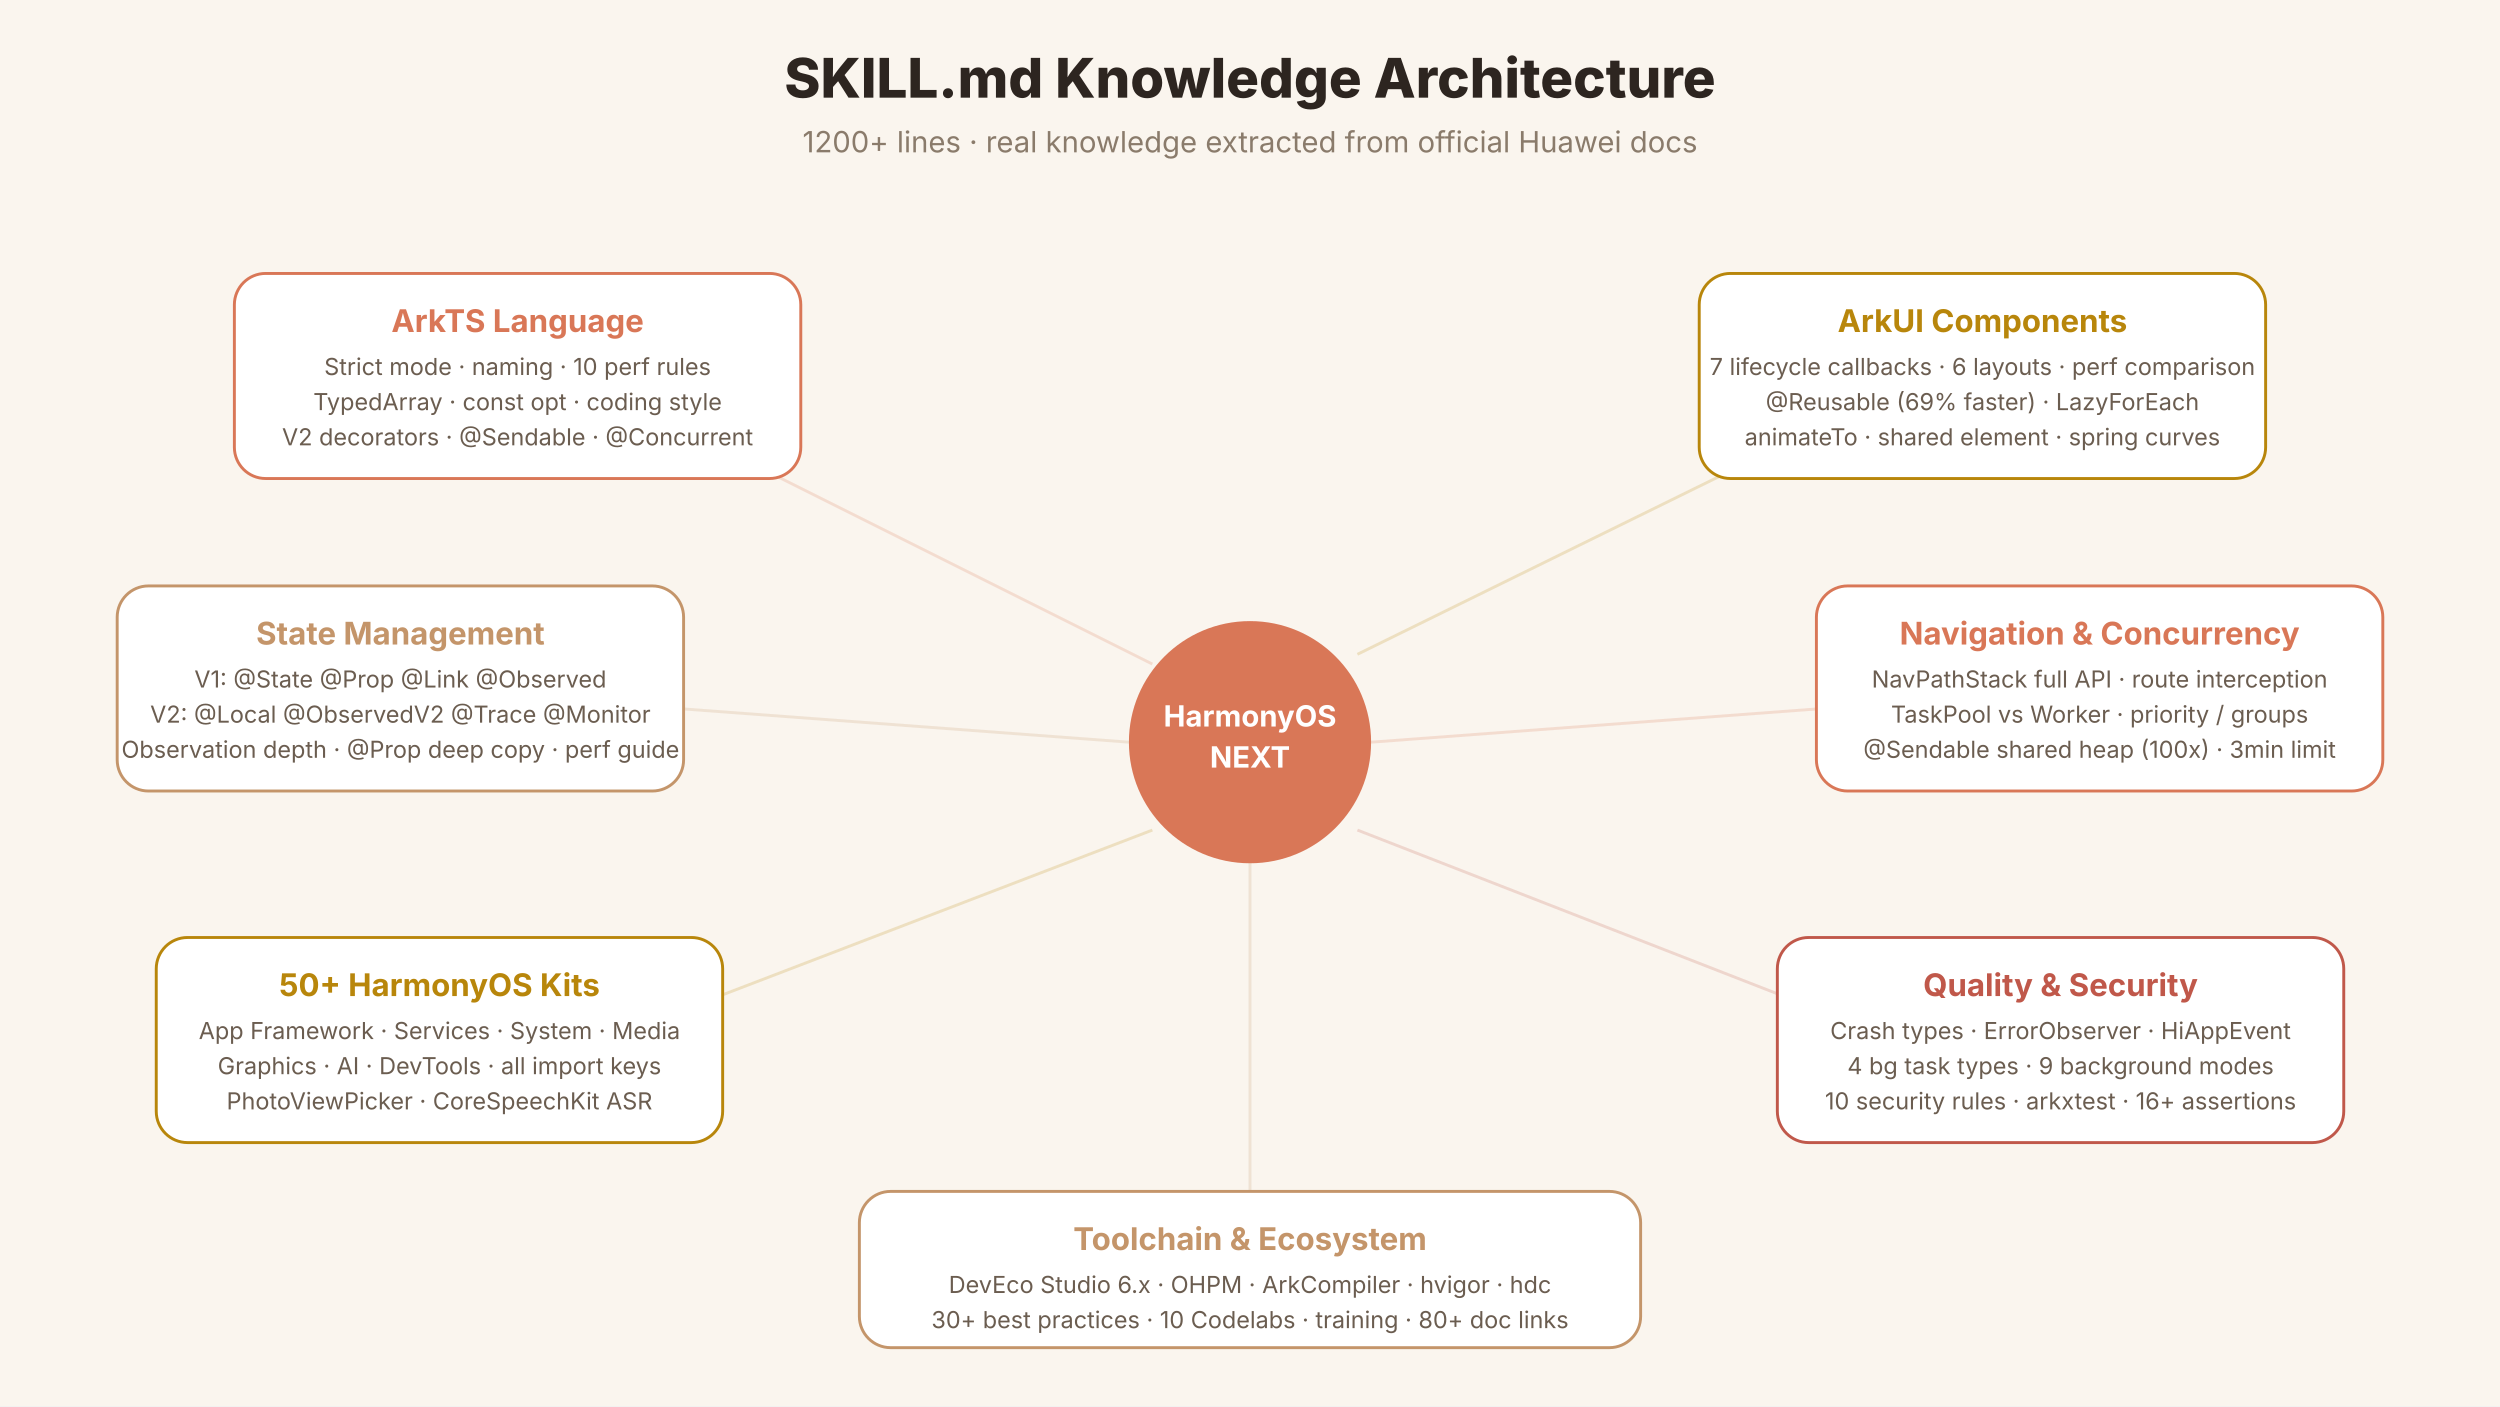
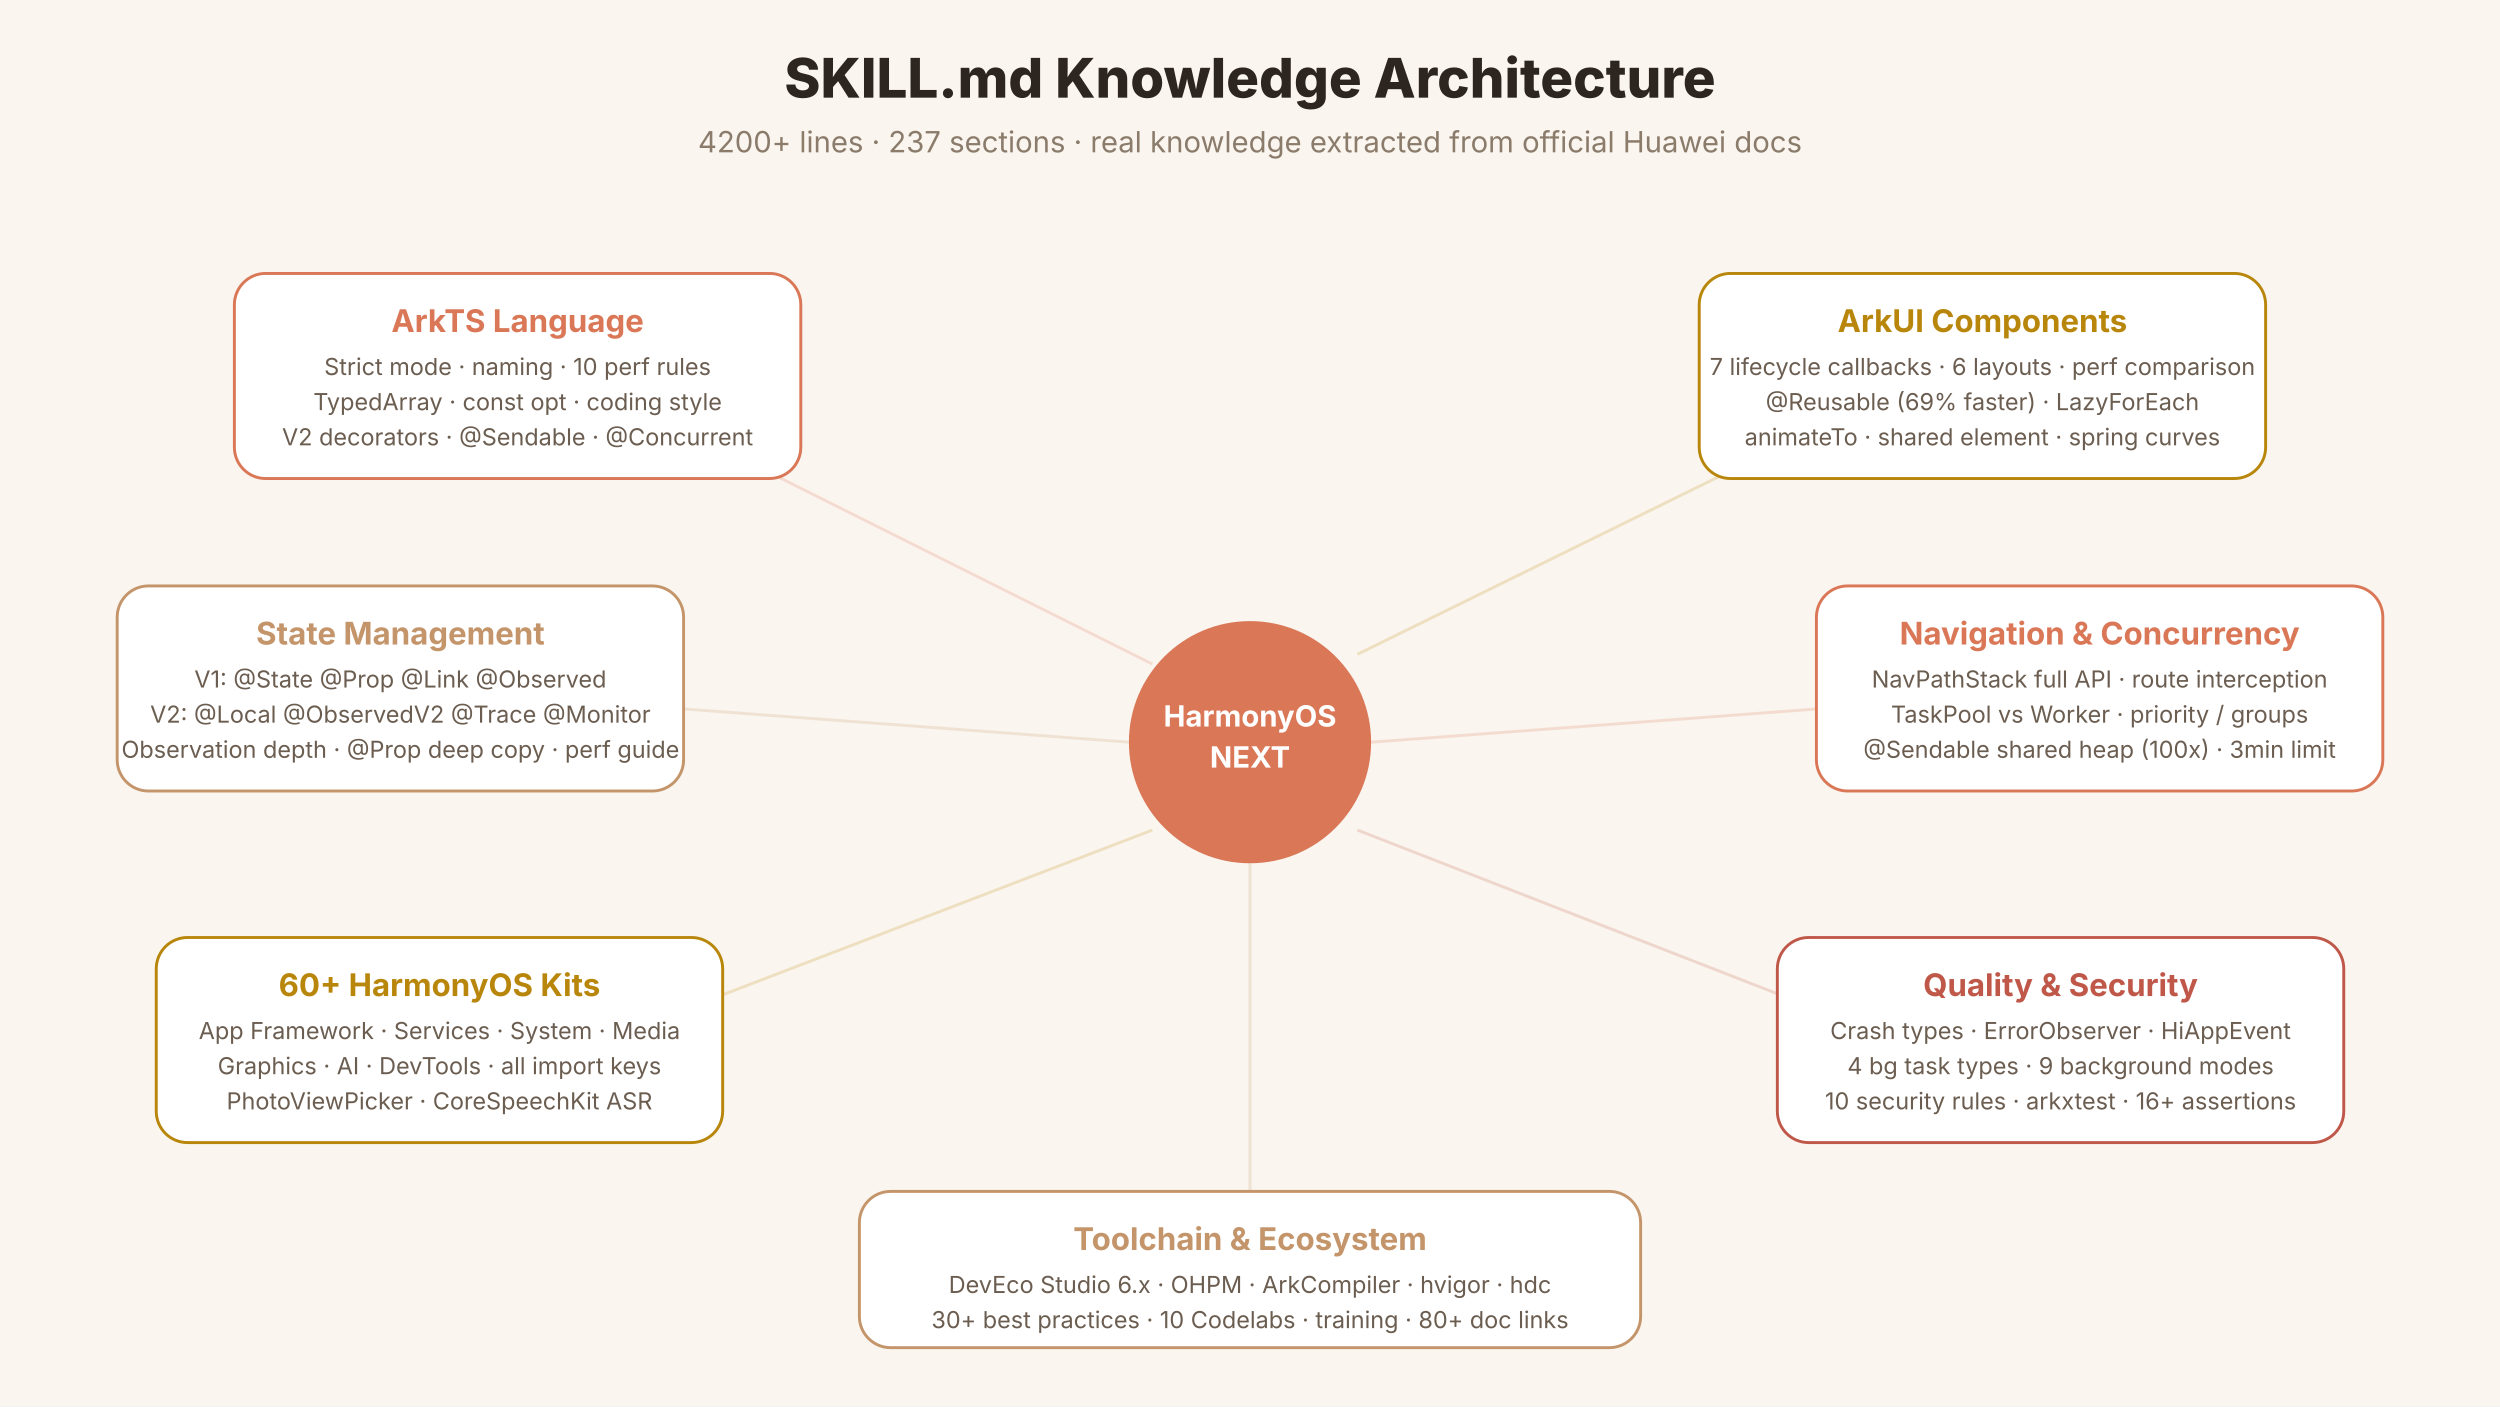
<svg xmlns="http://www.w3.org/2000/svg" viewBox="0 0 1280 720" font-family="-apple-system, 'PingFang SC', 'Söhne', 'Microsoft YaHei', sans-serif">
  <rect width="1280" height="720" fill="#FAF5EE" />
  <text x="640" y="50" font-size="28" font-weight="800" fill="#2d2520" text-anchor="middle">SKILL.md Knowledge Architecture</text>
-   <text x="640" y="78" font-size="15" fill="#8a7b6b" text-anchor="middle">1200+ lines · real knowledge extracted from official Huawei docs</text>
+   <text x="640" y="78" font-size="15" fill="#8a7b6b" text-anchor="middle">4200+ lines · 237 sections · real knowledge extracted from official Huawei docs</text>
  <circle cx="640" cy="380" r="62" fill="#D97757" />
  <text x="640" y="372" font-size="15" font-weight="700" fill="#fff" text-anchor="middle">HarmonyOS</text>
  <text x="640" y="393" font-size="15" font-weight="700" fill="#fff" text-anchor="middle">NEXT</text>
  <line x1="590" y1="340" x2="290" y2="190" stroke="#D97757" stroke-width="1.5" opacity="0.2" />
  <line x1="695" y1="335" x2="990" y2="190" stroke="#b8860b" stroke-width="1.5" opacity="0.2" />
  <line x1="578" y1="380" x2="310" y2="360" stroke="#c4956a" stroke-width="1.5" opacity="0.2" />
  <line x1="702" y1="380" x2="970" y2="360" stroke="#D97757" stroke-width="1.5" opacity="0.2" />
  <line x1="590" y1="425" x2="290" y2="540" stroke="#b8860b" stroke-width="1.5" opacity="0.2" />
  <line x1="695" y1="425" x2="990" y2="540" stroke="#c0584a" stroke-width="1.5" opacity="0.2" />
  <line x1="640" y1="442" x2="640" y2="610" stroke="#c4956a" stroke-width="1.5" opacity="0.2" />
  <rect x="120" y="140" width="290" height="105" rx="16" fill="#fff" stroke="#D97757" stroke-width="1.5" />
  <text x="265" y="170" font-size="16" font-weight="700" fill="#D97757" text-anchor="middle">ArkTS Language</text>
  <text x="265" y="192" font-size="12" fill="#6b5d50" text-anchor="middle">Strict mode · naming · 10 perf rules</text>
  <text x="265" y="210" font-size="12" fill="#6b5d50" text-anchor="middle">TypedArray · const opt · coding style</text>
  <text x="265" y="228" font-size="12" fill="#6b5d50" text-anchor="middle">V2 decorators · @Sendable · @Concurrent</text>
  <rect x="870" y="140" width="290" height="105" rx="16" fill="#fff" stroke="#b8860b" stroke-width="1.5" />
  <text x="1015" y="170" font-size="16" font-weight="700" fill="#b8860b" text-anchor="middle">ArkUI Components</text>
  <text x="1015" y="192" font-size="12" fill="#6b5d50" text-anchor="middle">7 lifecycle callbacks · 6 layouts · perf comparison</text>
  <text x="1015" y="210" font-size="12" fill="#6b5d50" text-anchor="middle">@Reusable (69% faster) · LazyForEach</text>
  <text x="1015" y="228" font-size="12" fill="#6b5d50" text-anchor="middle">animateTo · shared element · spring curves</text>
  <rect x="60" y="300" width="290" height="105" rx="16" fill="#fff" stroke="#c4956a" stroke-width="1.5" />
  <text x="205" y="330" font-size="16" font-weight="700" fill="#c4956a" text-anchor="middle">State Management</text>
  <text x="205" y="352" font-size="12" fill="#6b5d50" text-anchor="middle">V1: @State @Prop @Link @Observed</text>
  <text x="205" y="370" font-size="12" fill="#6b5d50" text-anchor="middle">V2: @Local @ObservedV2 @Trace @Monitor</text>
  <text x="205" y="388" font-size="12" fill="#6b5d50" text-anchor="middle">Observation depth · @Prop deep copy · perf guide</text>
  <rect x="930" y="300" width="290" height="105" rx="16" fill="#fff" stroke="#D97757" stroke-width="1.5" />
  <text x="1075" y="330" font-size="16" font-weight="700" fill="#D97757" text-anchor="middle">Navigation &amp; Concurrency</text>
  <text x="1075" y="352" font-size="12" fill="#6b5d50" text-anchor="middle">NavPathStack full API · route interception</text>
  <text x="1075" y="370" font-size="12" fill="#6b5d50" text-anchor="middle">TaskPool vs Worker · priority / groups</text>
  <text x="1075" y="388" font-size="12" fill="#6b5d50" text-anchor="middle">@Sendable shared heap (100x) · 3min limit</text>
  <rect x="80" y="480" width="290" height="105" rx="16" fill="#fff" stroke="#b8860b" stroke-width="1.5" />
-   <text x="225" y="510" font-size="16" font-weight="700" fill="#b8860b" text-anchor="middle">50+ HarmonyOS Kits</text>
+   <text x="225" y="510" font-size="16" font-weight="700" fill="#b8860b" text-anchor="middle">60+ HarmonyOS Kits</text>
  <text x="225" y="532" font-size="12" fill="#6b5d50" text-anchor="middle">App Framework · Services · System · Media</text>
  <text x="225" y="550" font-size="12" fill="#6b5d50" text-anchor="middle">Graphics · AI · DevTools · all import keys</text>
  <text x="225" y="568" font-size="12" fill="#6b5d50" text-anchor="middle">PhotoViewPicker · CoreSpeechKit ASR</text>
  <rect x="910" y="480" width="290" height="105" rx="16" fill="#fff" stroke="#c0584a" stroke-width="1.5" />
  <text x="1055" y="510" font-size="16" font-weight="700" fill="#c0584a" text-anchor="middle">Quality &amp; Security</text>
  <text x="1055" y="532" font-size="12" fill="#6b5d50" text-anchor="middle">Crash types · ErrorObserver · HiAppEvent</text>
  <text x="1055" y="550" font-size="12" fill="#6b5d50" text-anchor="middle">4 bg task types · 9 background modes</text>
  <text x="1055" y="568" font-size="12" fill="#6b5d50" text-anchor="middle">10 security rules · arkxtest · 16+ assertions</text>
  <rect x="440" y="610" width="400" height="80" rx="16" fill="#fff" stroke="#c4956a" stroke-width="1.5" />
  <text x="640" y="640" font-size="16" font-weight="700" fill="#c4956a" text-anchor="middle">Toolchain &amp; Ecosystem</text>
  <text x="640" y="662" font-size="12" fill="#6b5d50" text-anchor="middle">DevEco Studio 6.x · OHPM · ArkCompiler · hvigor · hdc</text>
  <text x="640" y="680" font-size="12" fill="#6b5d50" text-anchor="middle">30+ best practices · 10 Codelabs · training · 80+ doc links</text>
</svg>
